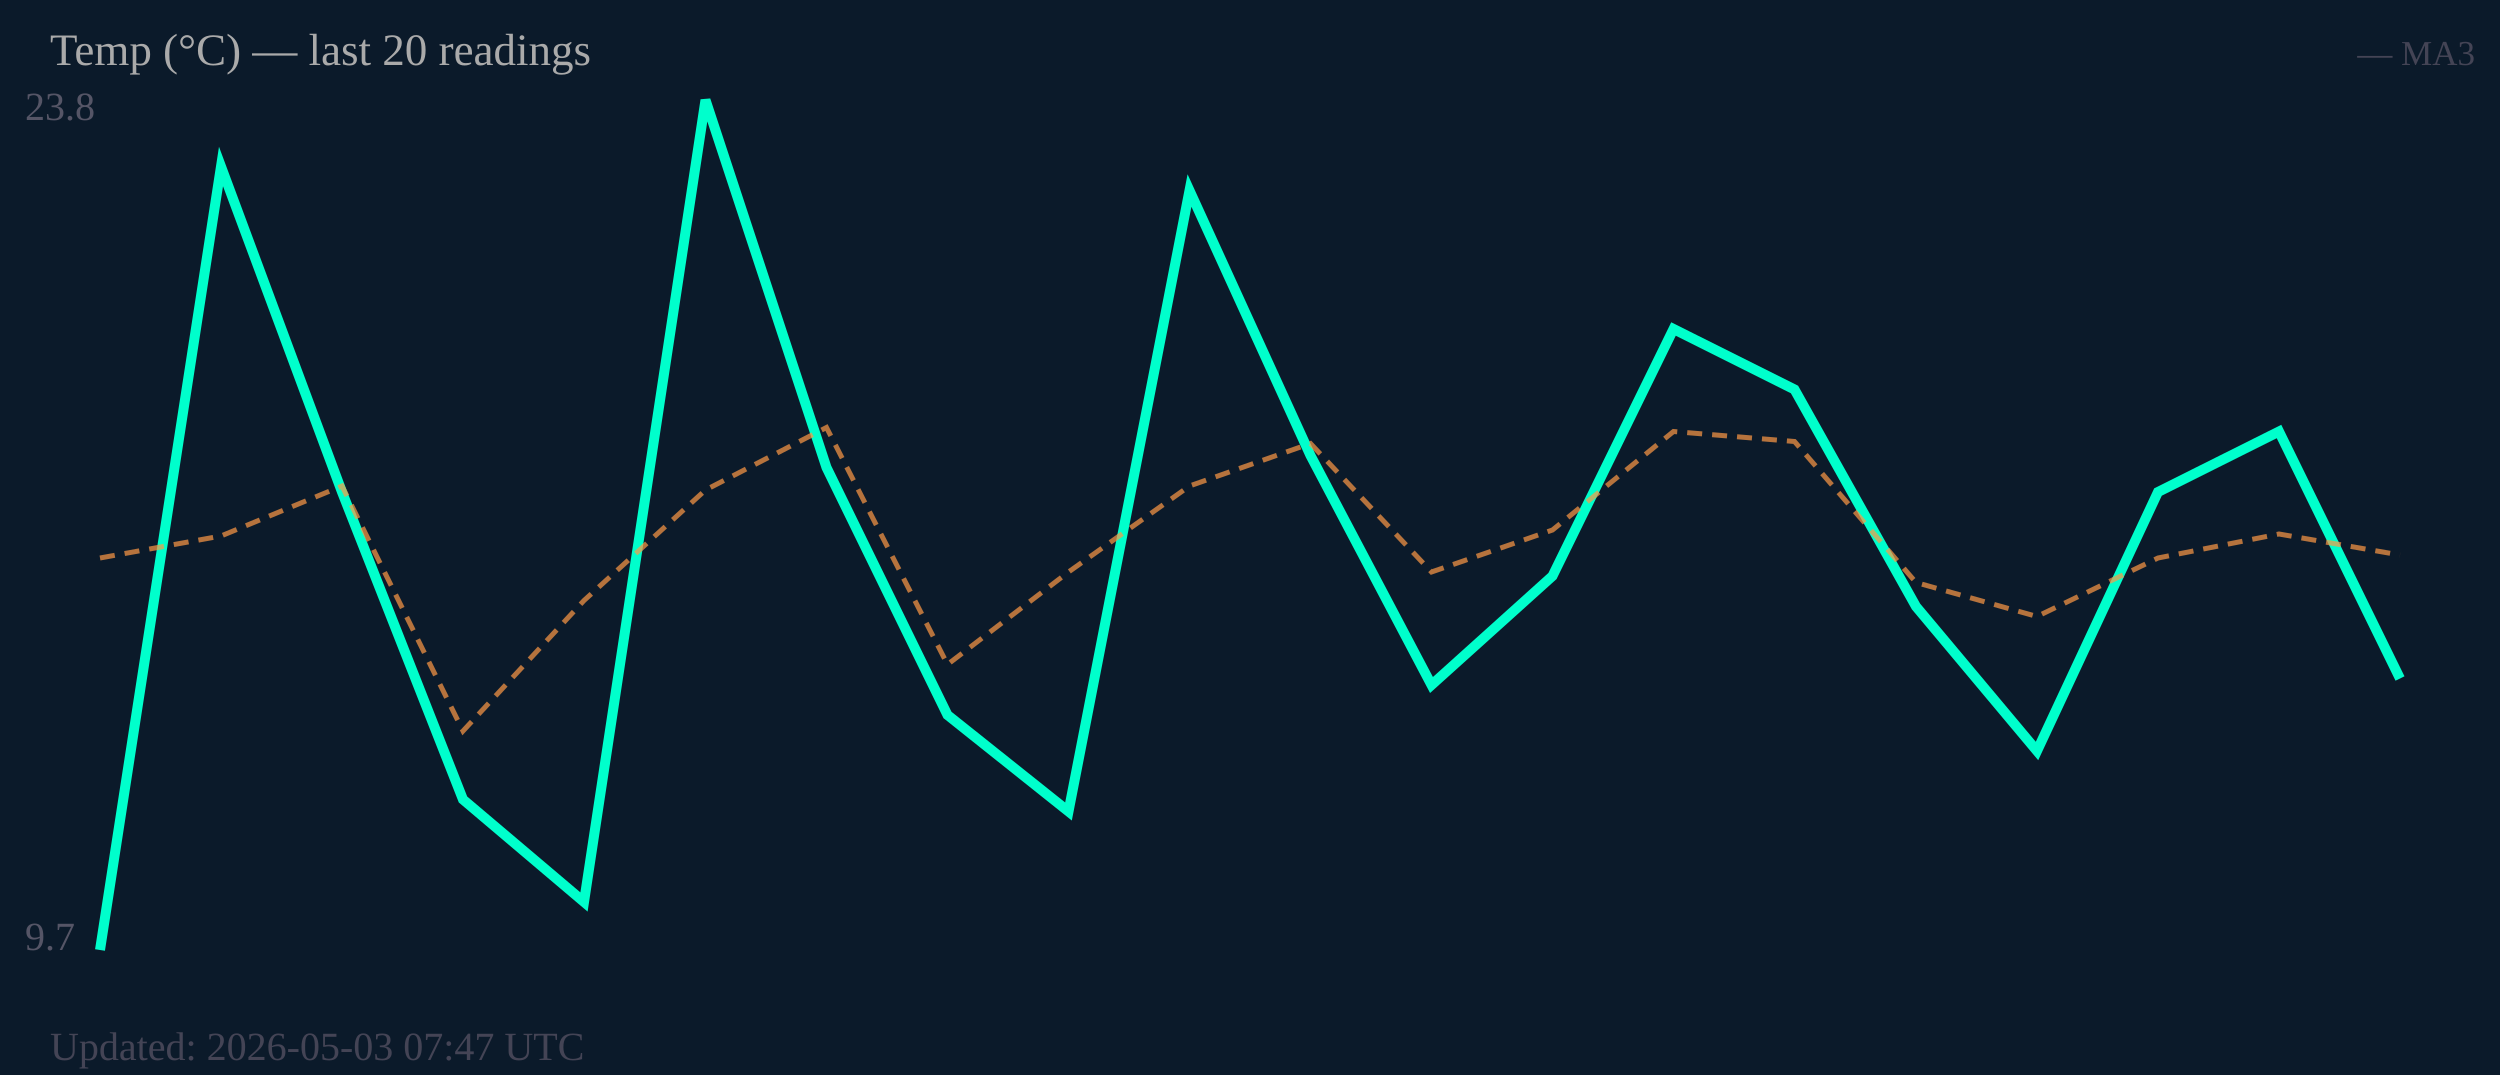
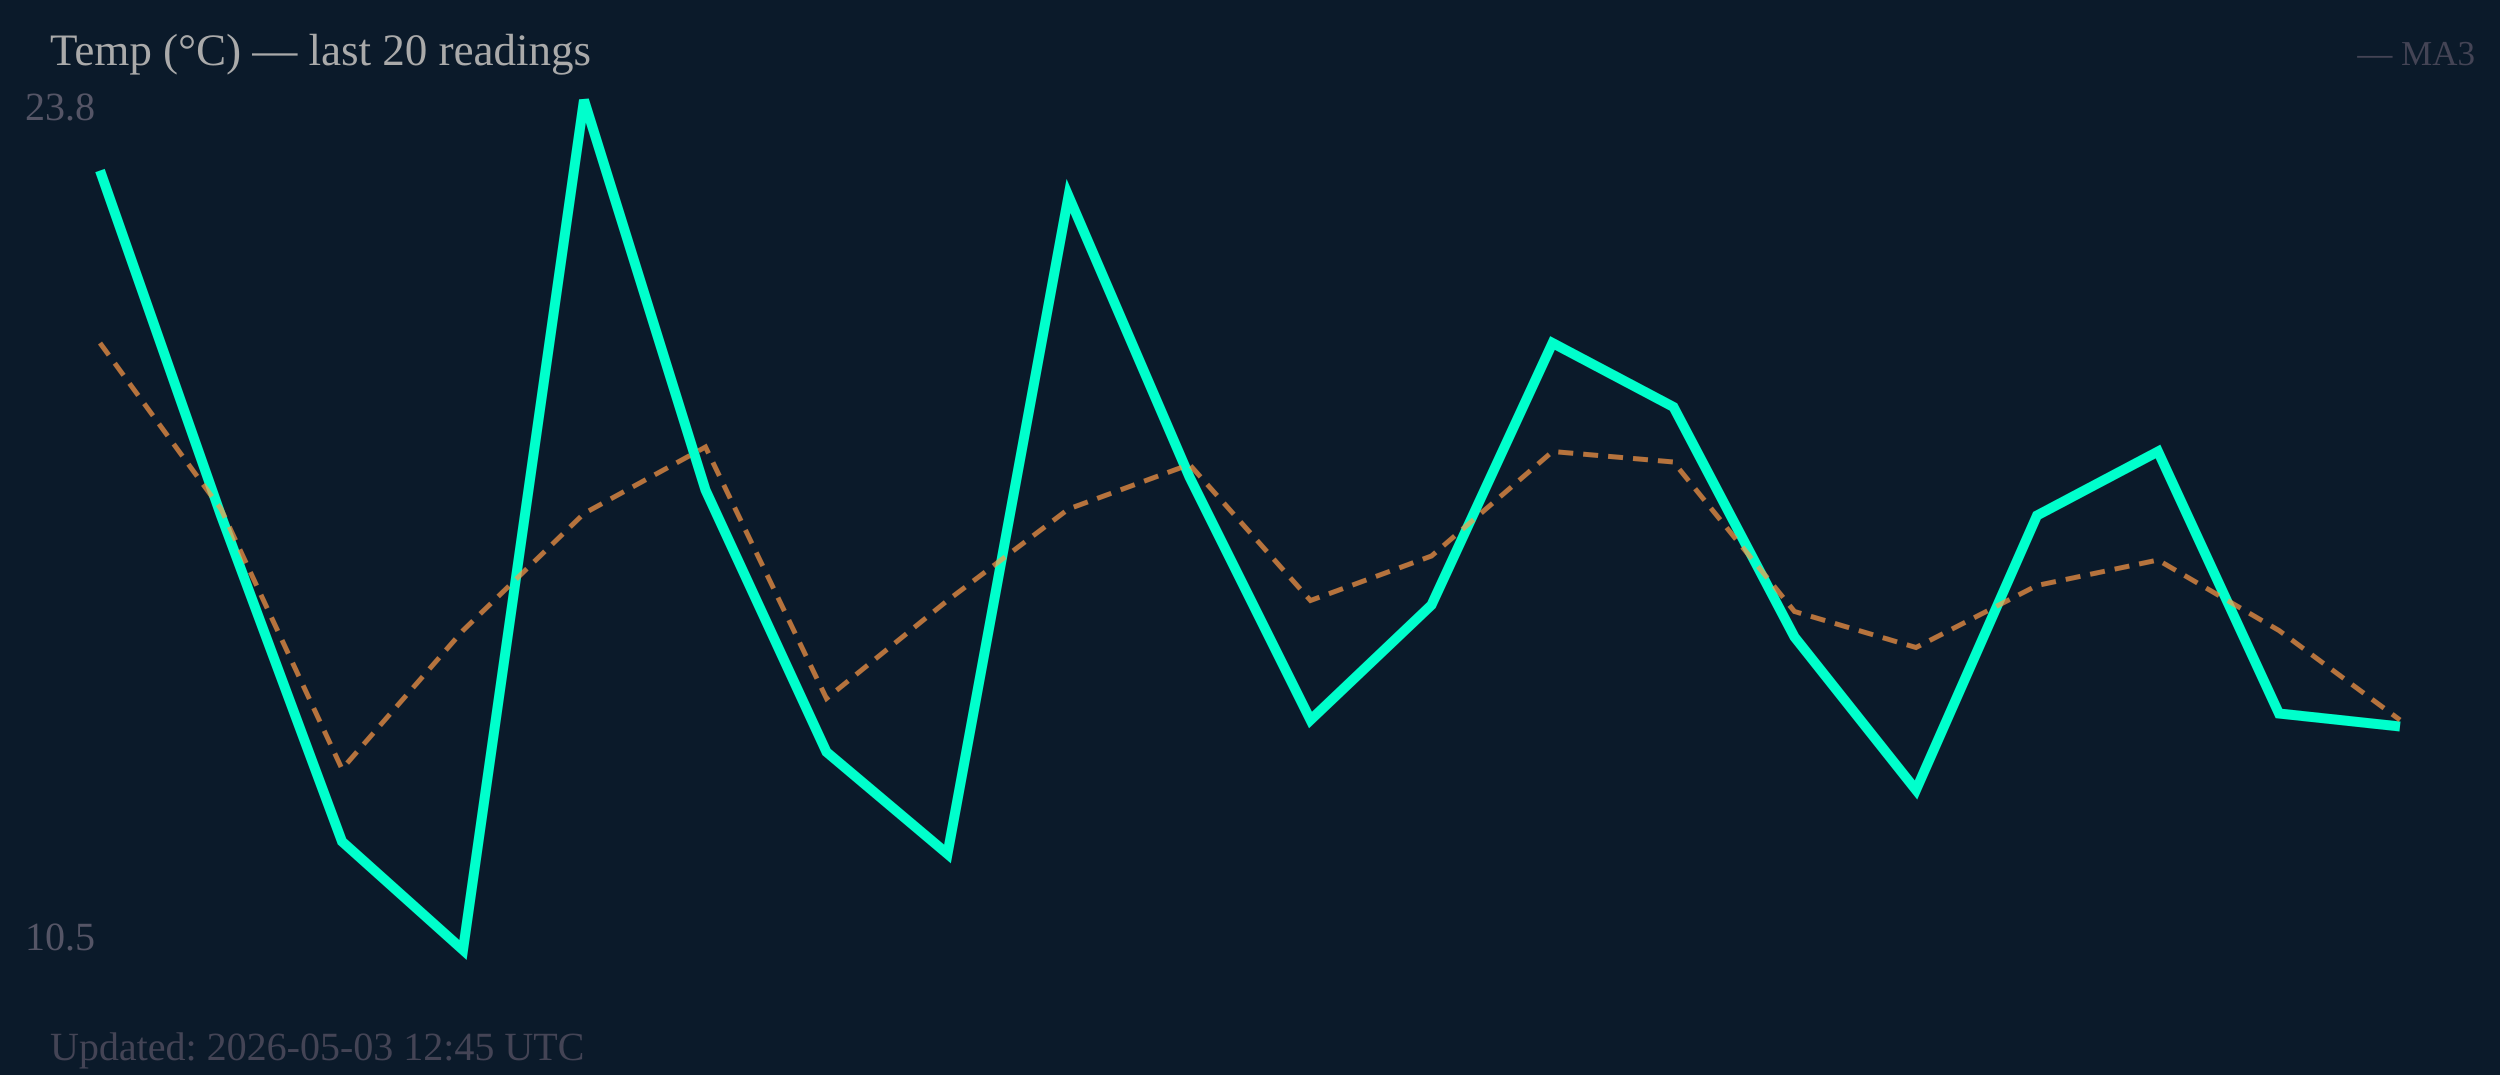
<svg xmlns="http://www.w3.org/2000/svg" width="500" height="215" viewBox="0 0 500 215">
  <rect width="500" height="215" fill="#0b1a2a" />
  <text x="5" y="24" font-size="8" fill="#556">23.8</text>
-   <text x="5" y="190" font-size="8" fill="#556">9.7</text>
-   <polyline fill="none" stroke="#00ffcc" stroke-width="2" points="20.0,190.0 44.2,33.3 68.4,98.4 92.6,159.9 116.8,180.4 141.1,20.0 165.3,93.5 189.5,143.0 213.7,162.3 237.9,38.1 262.1,91.1 286.3,137.0 310.5,115.2 334.7,65.8 358.9,77.9 383.2,121.3 407.4,150.2 431.6,98.4 455.8,86.3 480.0,135.7" />
-   <polyline fill="none" stroke="#ff9944" stroke-width="1" stroke-dasharray="3,2" opacity="0.7" points="20.0,111.6 44.2,107.2 68.4,97.2 92.6,146.2 116.8,120.1 141.1,98.0 165.3,85.5 189.5,132.9 213.7,114.4 237.9,97.2 262.1,88.7 286.3,114.4 310.5,106.0 334.7,86.3 358.9,88.3 383.2,116.5 407.4,123.3 431.6,111.6 455.8,106.8 480.0,111.0" />
+   <text x="5" y="190" font-size="8" fill="#556">10.5</text>
+   <polyline fill="none" stroke="#00ffcc" stroke-width="2" points="20.0,34.1 44.2,103.1 68.4,168.3 92.6,190.0 116.8,20.0 141.1,98.0 165.3,150.4 189.5,170.8 213.7,39.2 237.9,95.4 262.1,144.0 286.3,121.0 310.5,68.6 334.7,81.4 358.9,127.4 383.2,158.0 407.4,103.1 431.6,90.3 455.8,142.7 480.0,145.3" />
+   <polyline fill="none" stroke="#ff9944" stroke-width="1" stroke-dasharray="3,2" opacity="0.7" points="20.0,68.6 44.2,101.8 68.4,153.8 92.6,126.1 116.8,102.7 141.1,89.4 165.3,139.7 189.5,120.1 213.7,101.8 237.9,92.9 262.1,120.1 286.3,111.2 310.5,90.3 334.7,92.4 358.9,122.3 383.2,129.5 407.4,117.1 431.6,112.0 455.8,126.1 480.0,144.0" />
  <text x="10" y="13" font-size="9" fill="#aaa">Temp (°C) — last 20 readings</text>
  <text x="495" y="13" font-size="7" fill="#445" text-anchor="end">— MA3</text>
-   <text x="10" y="212" font-size="8" fill="#445">Updated: 2026-05-03 07:47 UTC</text>
+   <text x="10" y="212" font-size="8" fill="#445">Updated: 2026-05-03 12:45 UTC</text>
</svg>
